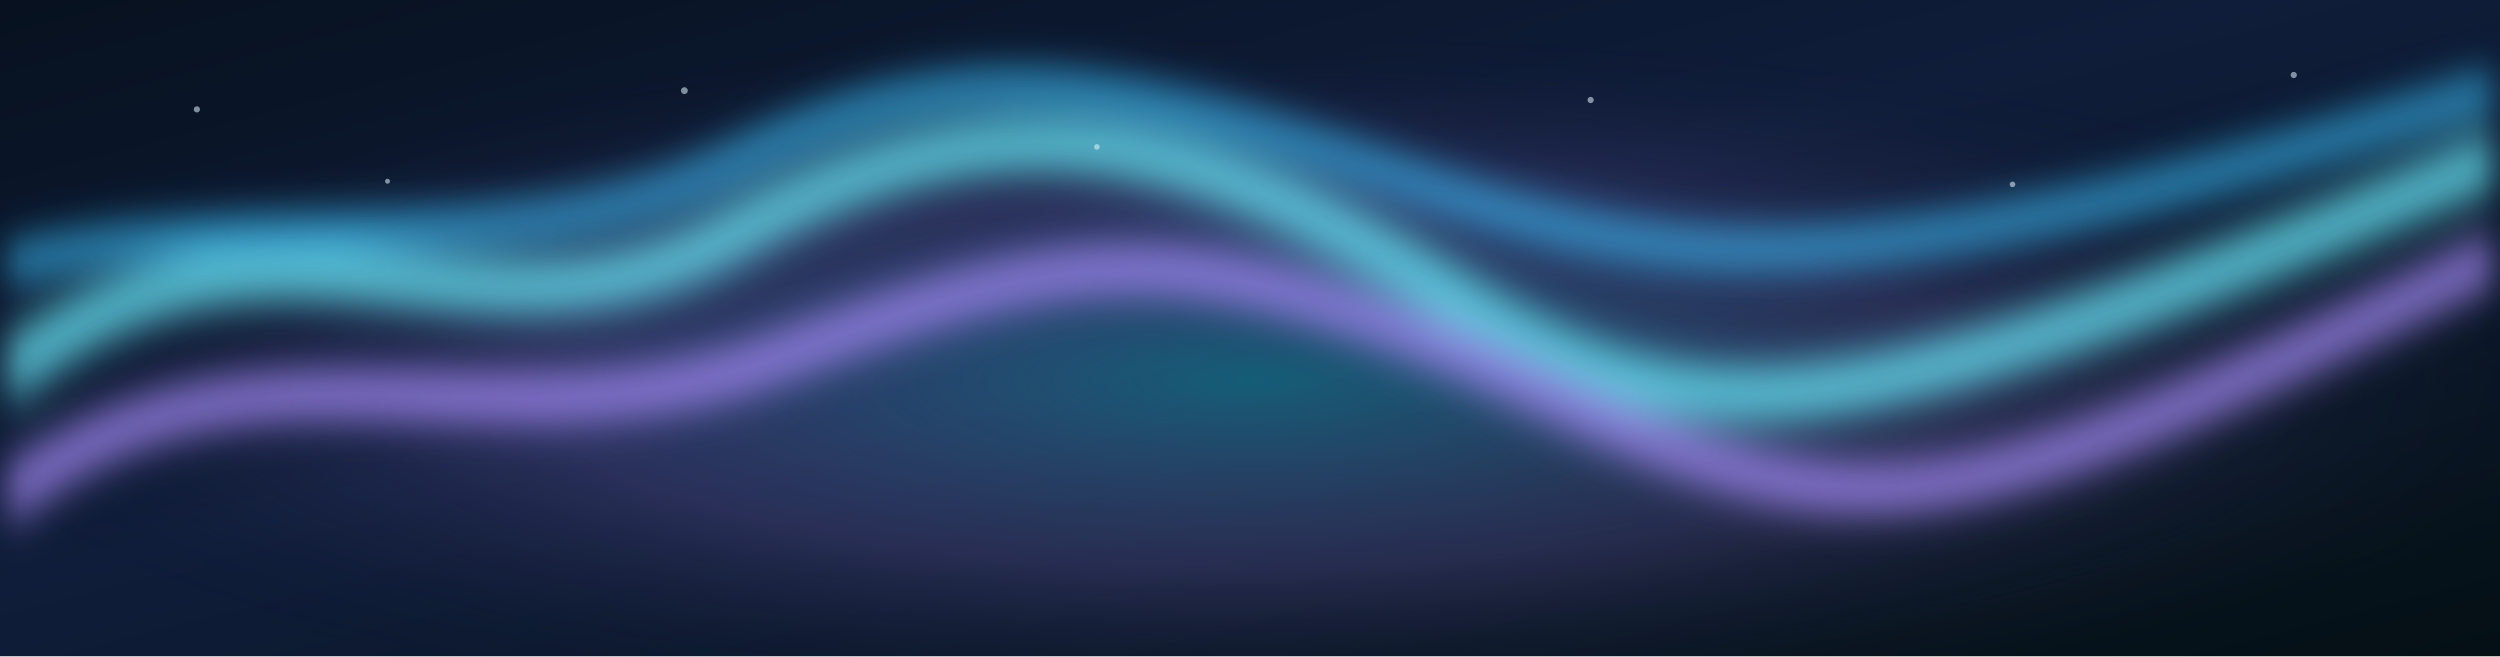
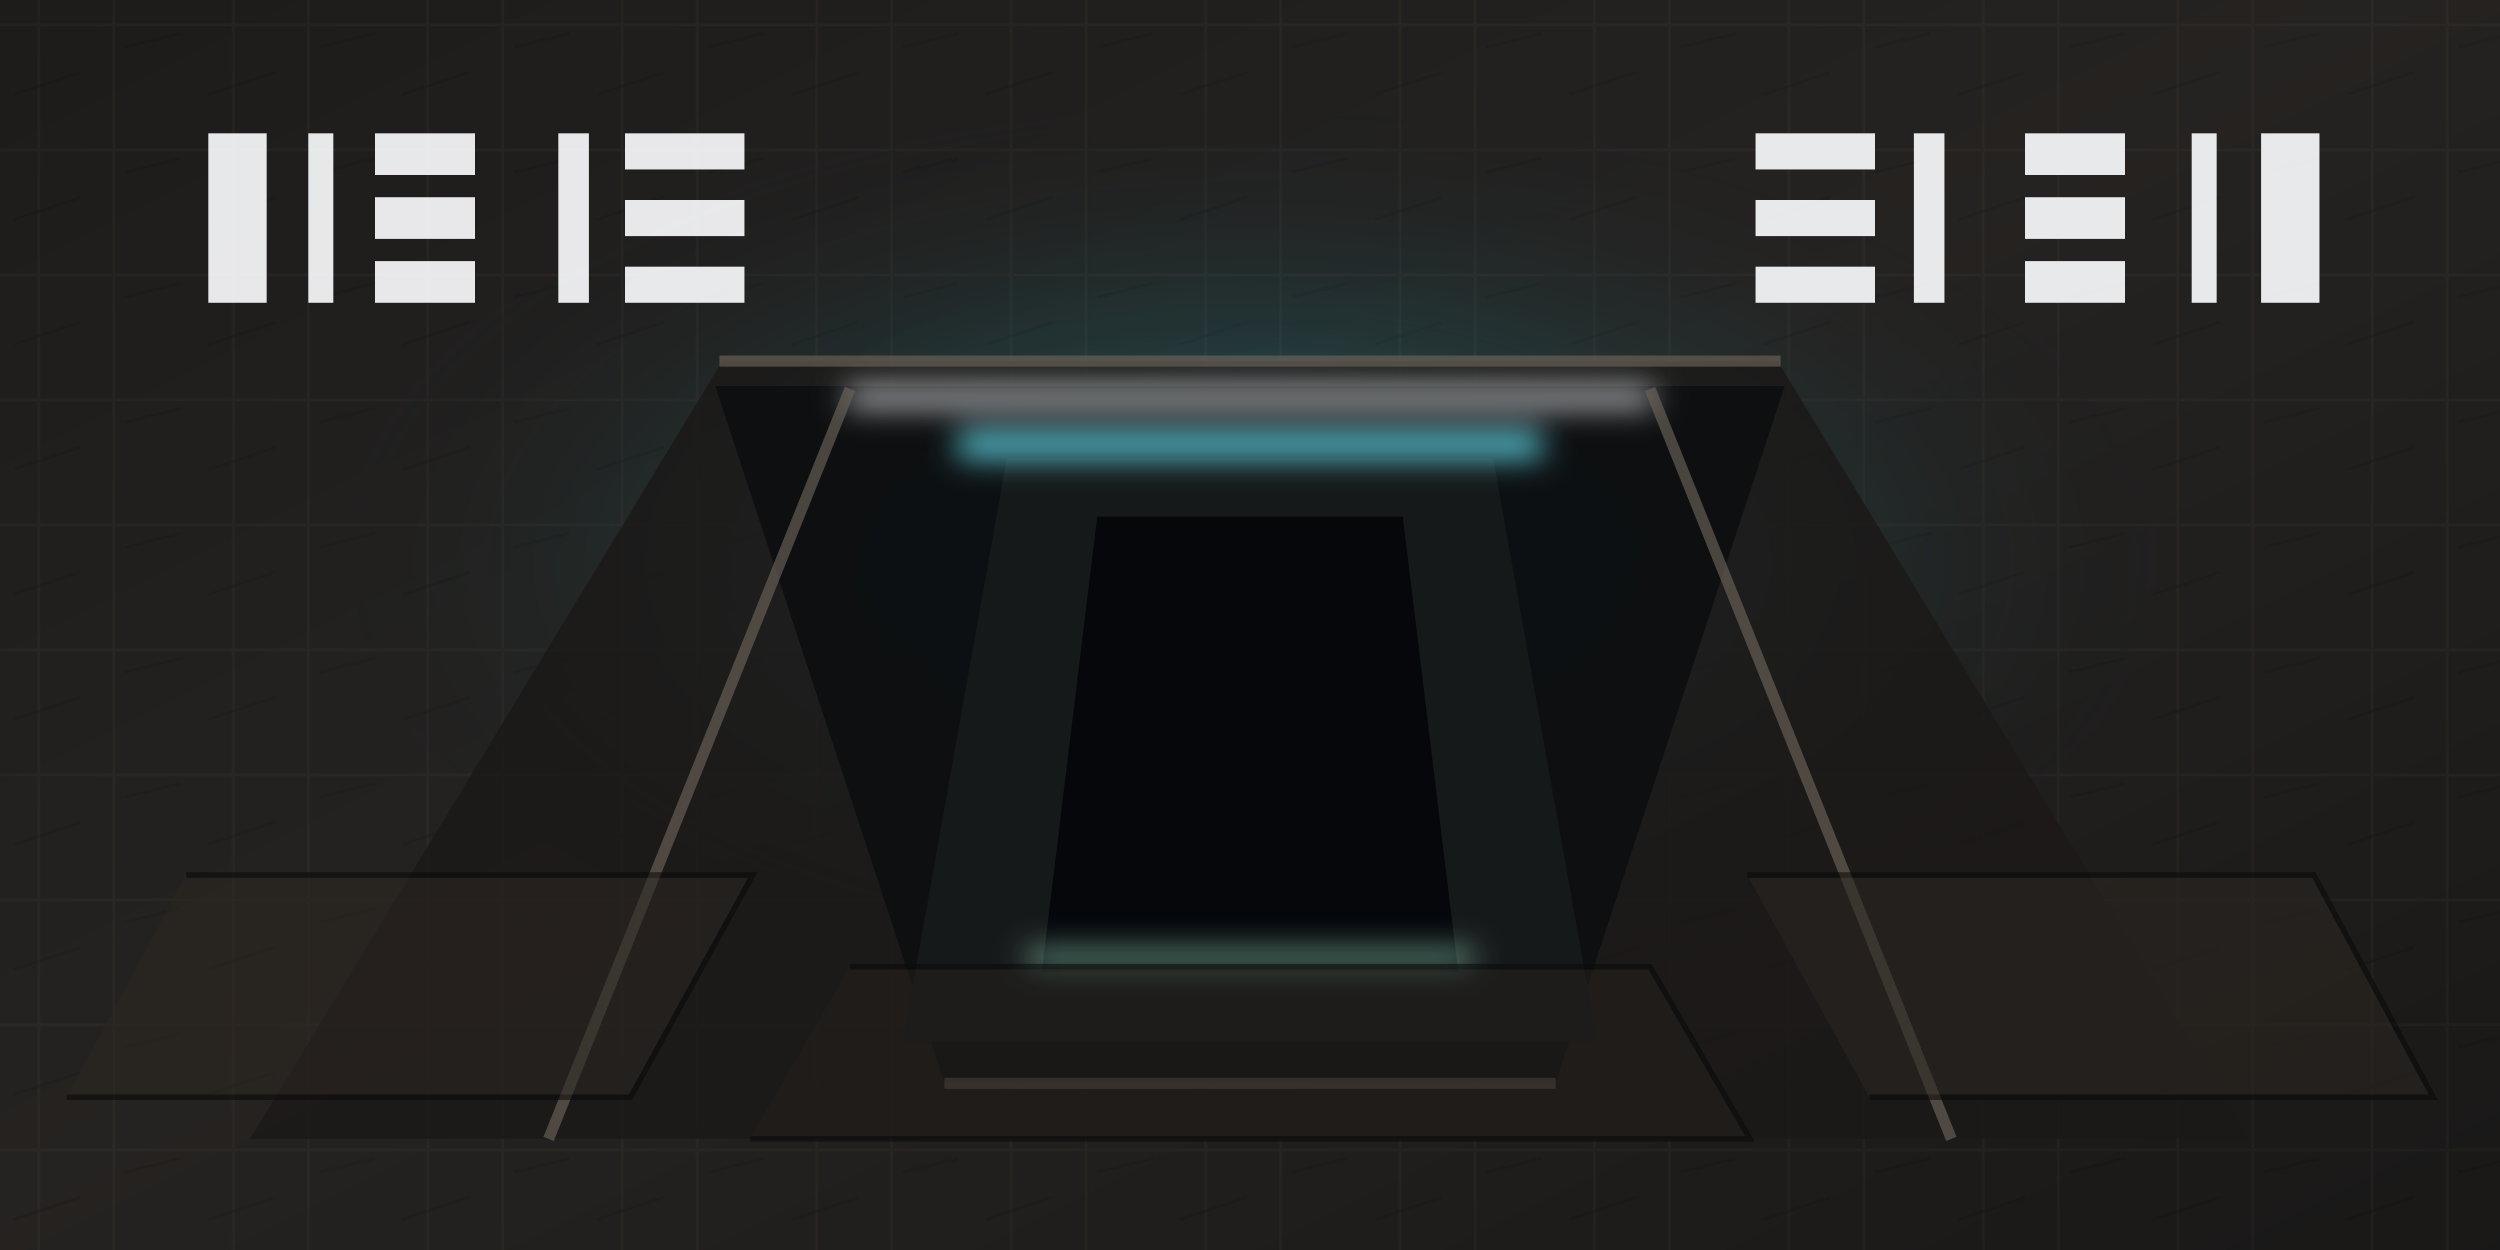
- <svg xmlns="http://www.w3.org/2000/svg" viewBox="0 0 1600 420">
+ <svg xmlns="http://www.w3.org/2000/svg" viewBox="0 0 1800 900">
  <defs>
-     <linearGradient id="sky" x1="0" x2="1" y1="0" y2="1">
-       <stop offset="0" stop-color="#07111f" />
-       <stop offset="0.45" stop-color="#0f1d3a" />
-       <stop offset="1" stop-color="#041014" />
+     <linearGradient id="wall" x1="0" x2="1" y1="0" y2="1">
+       <stop offset="0" stop-color="#151414" />
+       <stop offset="0.48" stop-color="#2a2724" />
+       <stop offset="1" stop-color="#0b0b0c" />
    </linearGradient>
-     <radialGradient id="glow" cx="50%" cy="58%" r="55%">
-       <stop offset="0" stop-color="#22d3ee" stop-opacity="0.36" />
-       <stop offset="0.52" stop-color="#a78bfa" stop-opacity="0.18" />
+     <radialGradient id="gateGlow" cx="50%" cy="45%" r="38%">
+       <stop offset="0" stop-color="#60a5fa" stop-opacity="0.42" />
+       <stop offset="0.45" stop-color="#22d3ee" stop-opacity="0.12" />
      <stop offset="1" stop-color="#020617" stop-opacity="0" />
    </radialGradient>
-     <filter id="soften" x="-20%" y="-30%" width="140%" height="160%">
-       <feGaussianBlur stdDeviation="13" />
+     <filter id="soft" x="-20%" y="-20%" width="140%" height="140%">
+       <feGaussianBlur stdDeviation="11" />
    </filter>
+     <pattern id="stone" width="140" height="90" patternUnits="userSpaceOnUse">
+       <rect width="140" height="90" fill="#22201e" />
+       <path d="M0 18 H140 M28 0 V90 M82 0 V90" stroke="#38342f" stroke-width="2" opacity="0.45" />
+       <path d="M10 68 L58 52 M90 34 L130 24" stroke="#111" stroke-width="2" opacity="0.35" />
+     </pattern>
  </defs>
-   <rect width="1600" height="420" fill="url(#sky)" />
-   <rect width="1600" height="420" fill="url(#glow)" />
-   <g filter="url(#soften)" opacity="0.78">
-     <path d="M-20 260 C160 90 300 245 470 150 S765 85 930 190 1200 270 1620 92" fill="none" stroke="#67e8f9" stroke-width="34" />
-     <path d="M-10 330 C150 188 310 300 500 228 S765 145 985 250 1260 330 1610 158" fill="none" stroke="#a78bfa" stroke-width="30" />
-     <path d="M-30 180 C150 120 320 180 470 104 S720 52 900 115 1190 190 1625 48" fill="none" stroke="#38bdf8" stroke-width="22" />
+   <rect width="1800" height="900" fill="url(#wall)" />
+   <rect width="1800" height="900" fill="url(#stone)" opacity="0.62" />
+   <rect width="1800" height="900" fill="url(#gateGlow)" />
+   <path d="M180 820 L520 260 H1280 L1620 820 Z" fill="#1b1917" opacity="0.82" />
+   <path d="M515 278 H1285 L1120 780 H680 Z" fill="#0b0d0f" opacity="0.85" />
+   <path d="M650 750 H1150 L1075 330 H725 Z" fill="#16191a" />
+   <path d="M750 700 H1050 L1010 372 H790 Z" fill="#05070b" />
+   <g filter="url(#soft)" opacity="0.9">
+     <path d="M690 320 H1110" stroke="#67e8f9" stroke-width="18" />
+     <path d="M740 690 H1060" stroke="#a7f3d0" stroke-width="9" />
+     <path d="M610 286 H1190" stroke="#f8fafc" stroke-width="12" />
  </g>
-   <g opacity="0.55">
-     <circle cx="126" cy="70" r="2" fill="#e0f2fe" />
-     <circle cx="248" cy="116" r="1.6" fill="#e0f2fe" />
-     <circle cx="438" cy="58" r="2.2" fill="#e0f2fe" />
-     <circle cx="702" cy="94" r="1.8" fill="#e0f2fe" />
-     <circle cx="1018" cy="64" r="2" fill="#e0f2fe" />
-     <circle cx="1288" cy="118" r="1.8" fill="#e0f2fe" />
-     <circle cx="1468" cy="48" r="2" fill="#e0f2fe" />
+   <g stroke="#6b6258" stroke-width="8" opacity="0.65">
+     <path d="M395 820 L612 280" />
+     <path d="M1405 820 L1188 280" />
+     <path d="M518 260 H1282" />
+     <path d="M680 780 H1120" />
+   </g>
+   <g fill="#f8fafc" opacity="0.92">
+     <rect x="150" y="96" width="42" height="122" />
+     <rect x="222" y="96" width="18" height="122" />
+     <rect x="270" y="96" width="72" height="30" />
+     <rect x="270" y="142" width="72" height="30" />
+     <rect x="270" y="188" width="72" height="30" />
+     <rect x="402" y="96" width="22" height="122" />
+     <rect x="450" y="96" width="86" height="26" />
+     <rect x="450" y="144" width="86" height="26" />
+     <rect x="450" y="192" width="86" height="26" />
+     <rect x="1264" y="96" width="86" height="26" />
+     <rect x="1264" y="144" width="86" height="26" />
+     <rect x="1264" y="192" width="86" height="26" />
+     <rect x="1378" y="96" width="22" height="122" />
+     <rect x="1458" y="96" width="72" height="30" />
+     <rect x="1458" y="142" width="72" height="30" />
+     <rect x="1458" y="188" width="72" height="30" />
+     <rect x="1578" y="96" width="18" height="122" />
+     <rect x="1628" y="96" width="42" height="122" />
+   </g>
+   <g opacity="0.56" stroke="#090909" stroke-width="4">
+     <path d="M48 790 H454 L542 630 H134" fill="#2a2520" />
+     <path d="M1346 790 H1752 L1666 630 H1258" fill="#2a2520" />
+     <path d="M540 820 H1260 L1188 696 H612" fill="#221f1b" />
  </g>
</svg>
